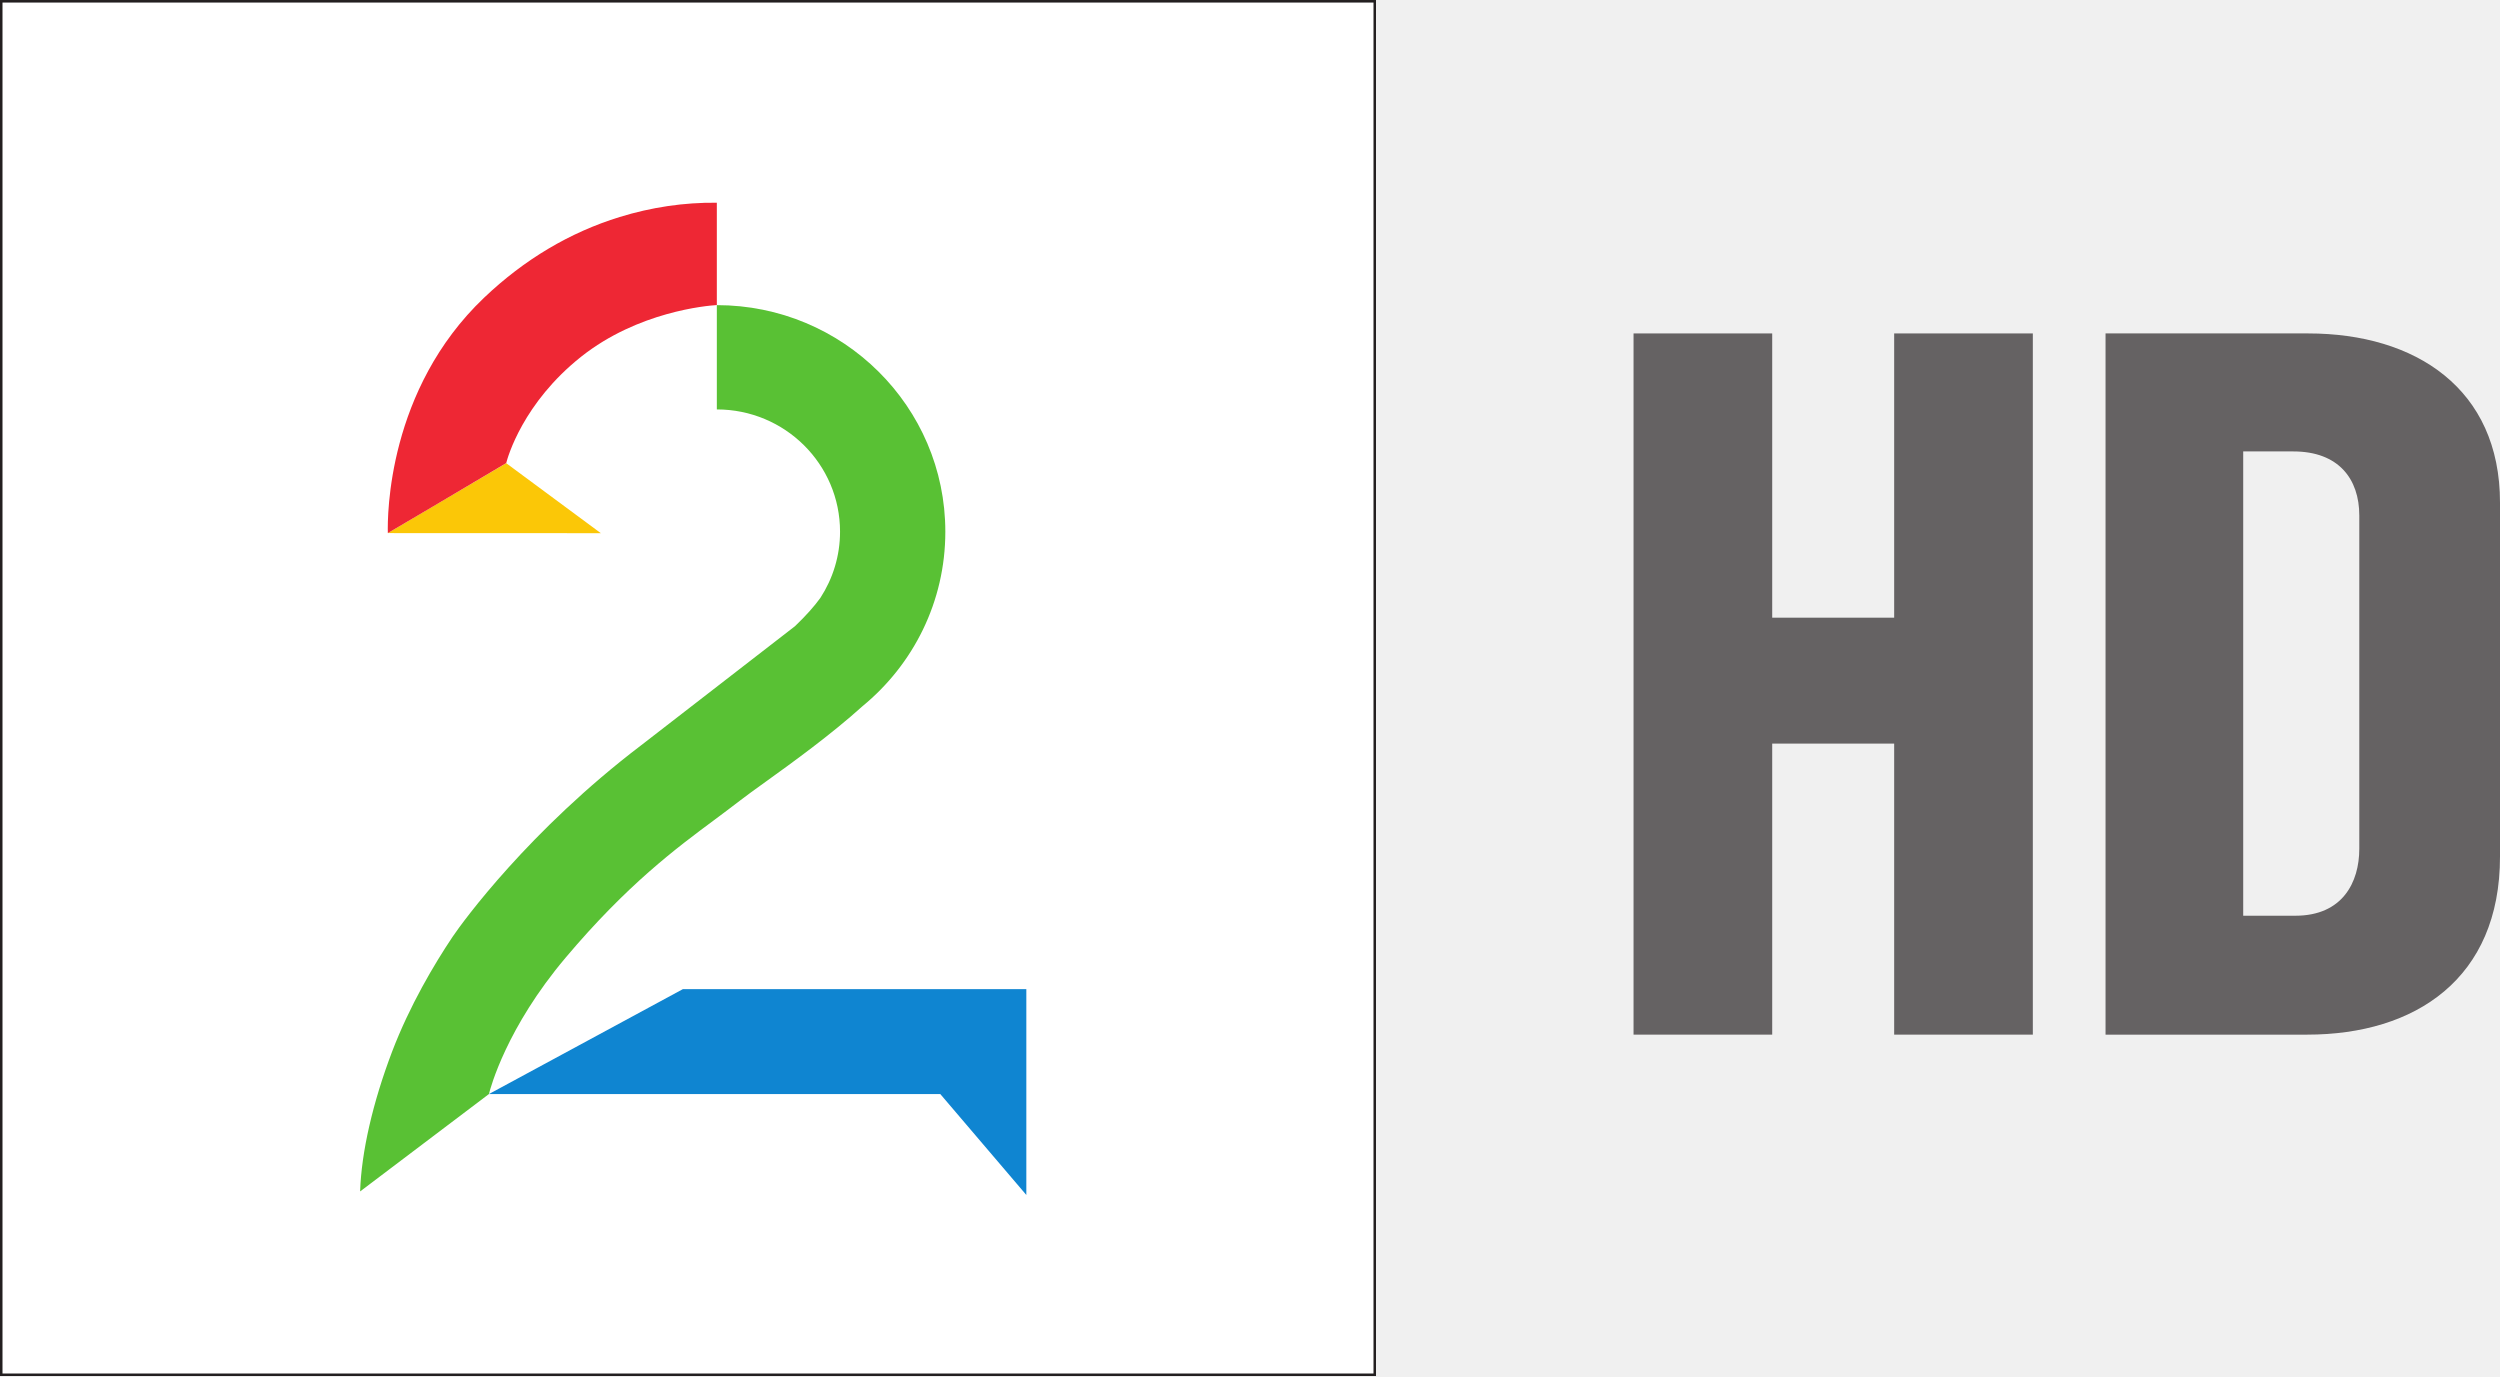
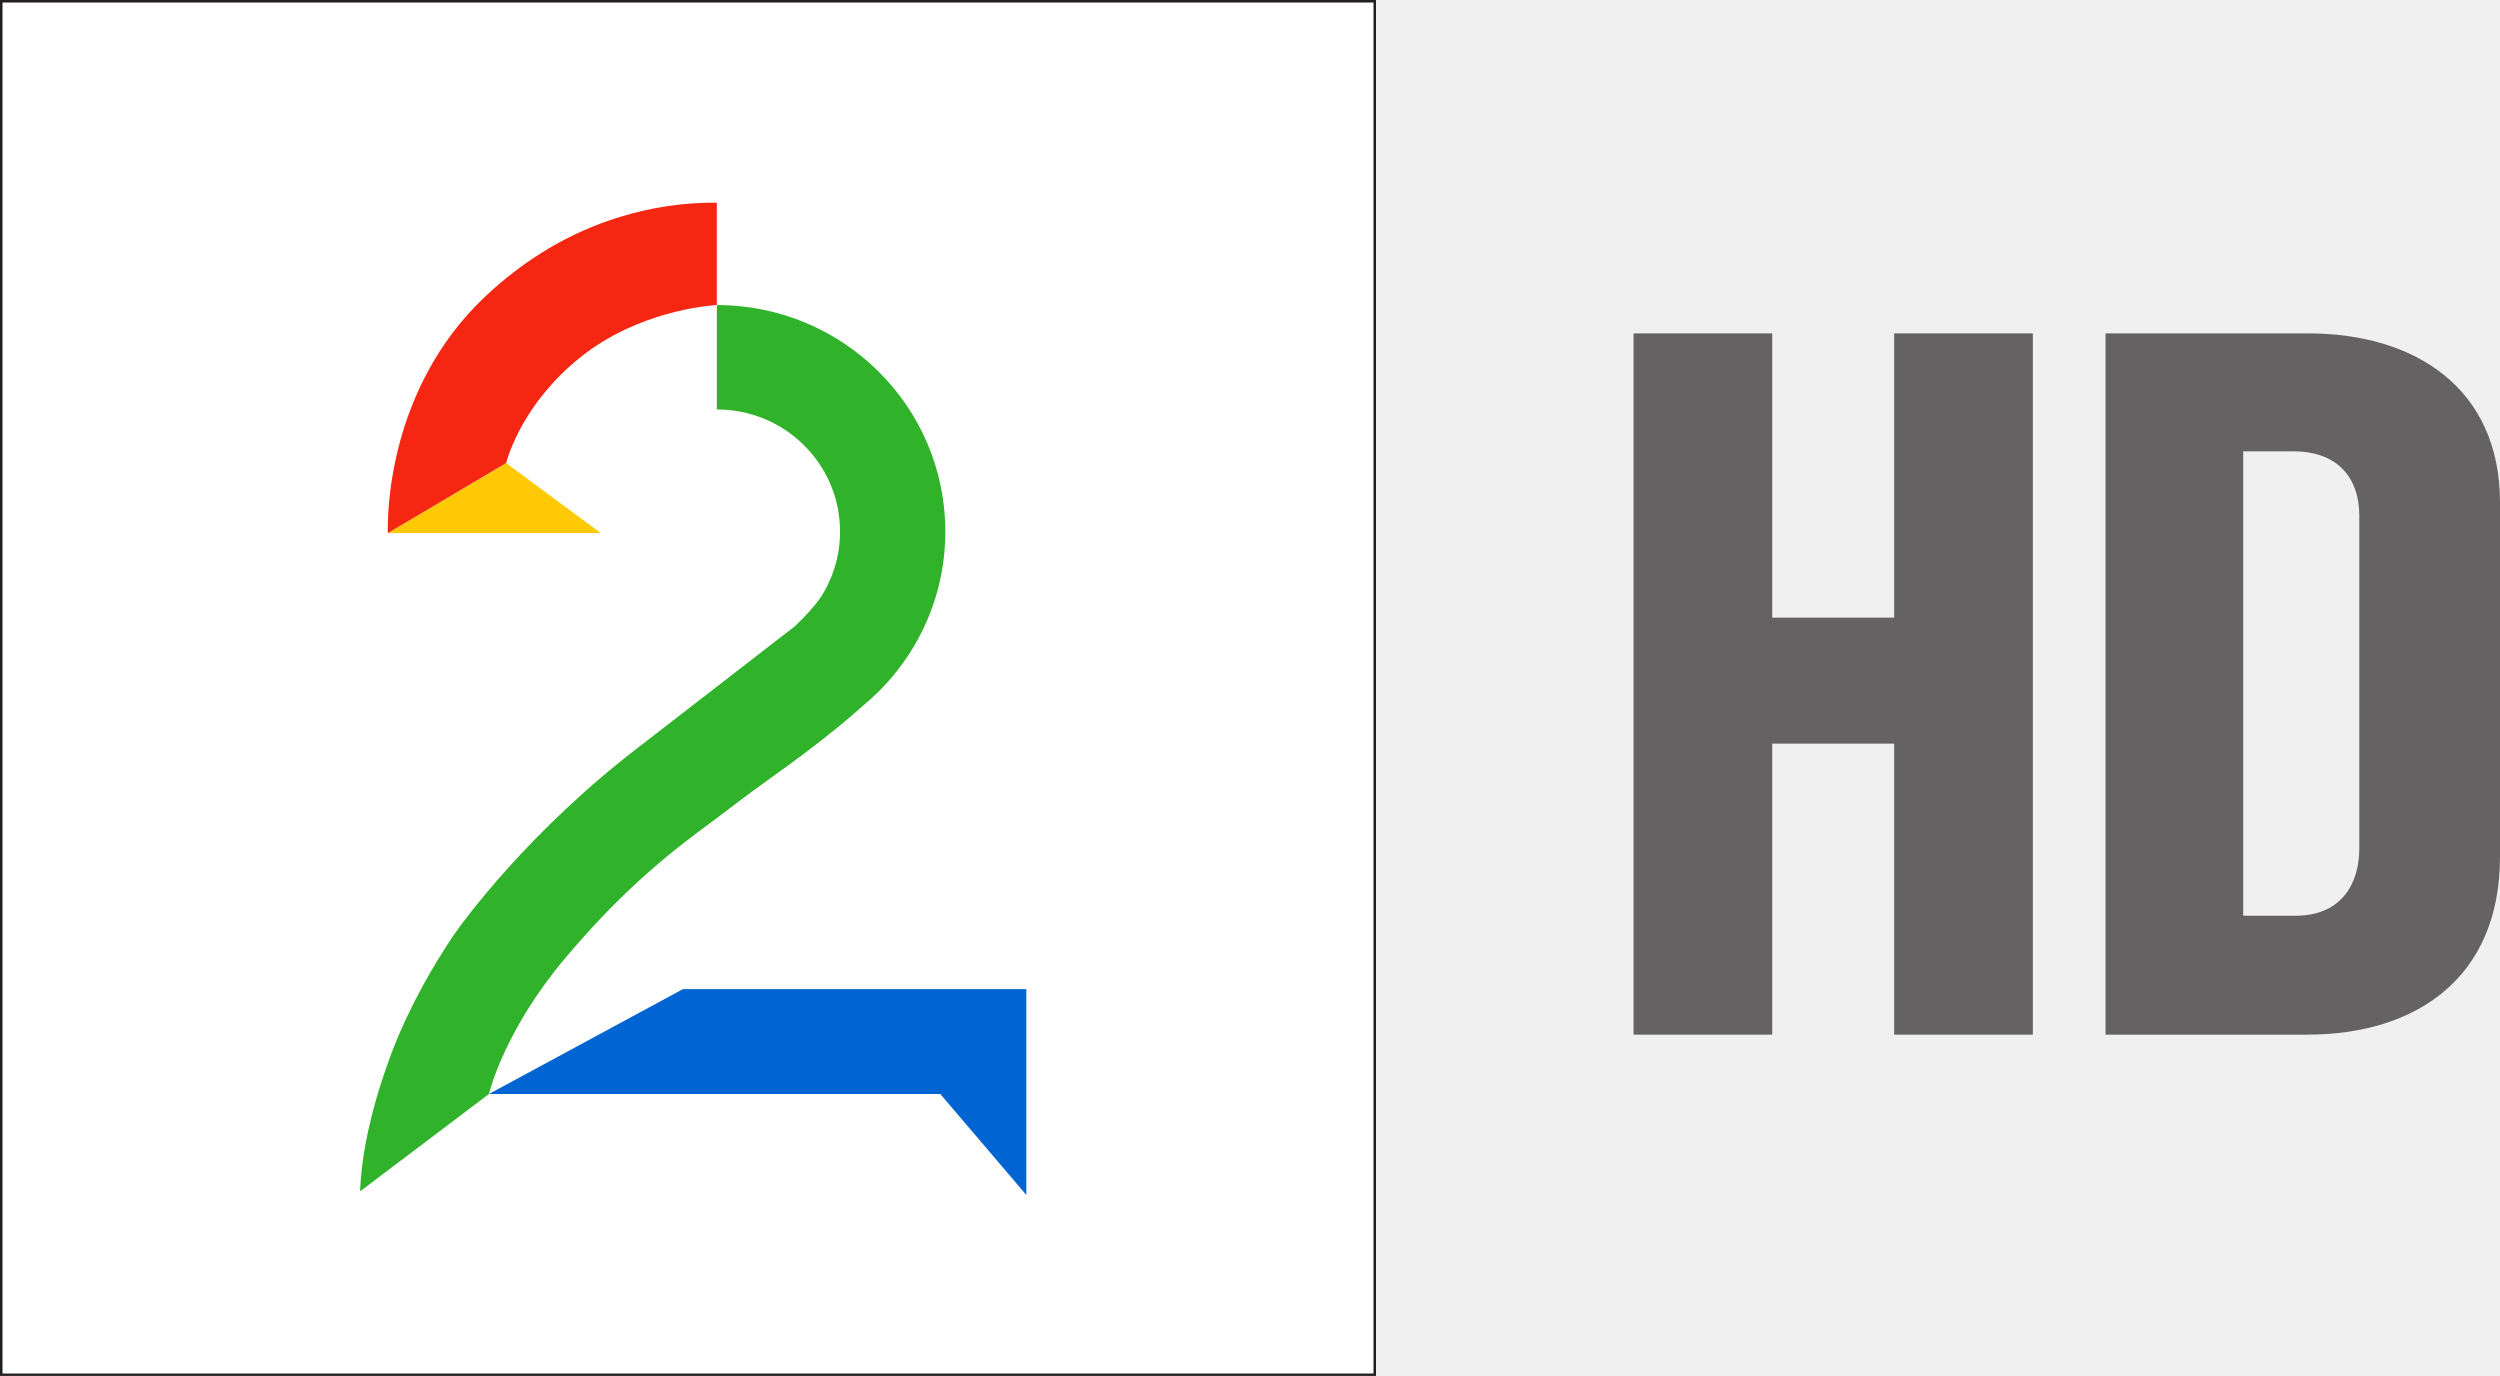
- <svg xmlns="http://www.w3.org/2000/svg" height="93.201mm" width="169.33mm" version="1.1" viewBox="0 0 600 330.24">
-   <g transform="translate(-104.8 -336.04)">
-     <path d="m104.8 666.28h330.24v-330.24h-330.24v330.24z" fill="#fff" />
-     <path d="m104.8 666.28h330.24v-330.24h-330.24v330.24zm0.6-329.63h329.04v329.03h-329.04v-329.03z" fill="#231f20" />
-     <path d="m197.88 463.98 51.12 0.02-22.71-16.8-28.41 16.78z" fill="#fbc707" />
-     <path d="m276.84 384.69c-7.86-0.09-15.7 1.08-23.32 3.43-11.94 3.68-22.88 10.18-32.51 19.34-23.18 22.04-23.24 52.26-23.13 56.52l10.74-6.33 17.67-10.47c0.36-1.44 4.03-14.45 17.98-25.53 13.66-10.83 30.16-12.25 32.57-12.4v-24.56z" fill="#ee2734" />
-     <path d="m351.12 573.43h-82.43l-46.55 25.18h108.33l20.65 24.22v-49.4z" fill="#0f85d1" />
-     <path d="m331.68 463.64c0-30.03-24.56-54.37-54.84-54.37v25.03c16.34 0 29.57 13.14 29.57 29.34 0 5.85-1.74 11.3-4.72 15.89-1.46 2.03-3.44 4.25-6.09 6.79l-36.92 28.58c-26.78 20.36-42.8 42.31-45.26 45.97-4.39 6.55-10.3 16.5-14.52 27.57-4.65 12.24-7.37 24.11-7.67 33.54l30.91-23.37c0.39-1.57 4.25-15.96 18.38-32.7 14.84-17.6 26.54-26.28 35.95-33.26 2.09-1.57 4.09-3.04 5.99-4.52 1.44-1.12 3.62-2.69 6.14-4.5 6.48-4.66 15.7-11.33 23.24-18.14 12.13-9.97 19.84-25.01 19.84-41.85" fill="#59c134" />
-     <path d="m559.4 484.28h-29.27v-68.22h-33.28v168.29h33.28v-69.85h29.27v69.85h33.28v-168.29h-33.28v68.22z" fill="#656263" />
-     <path d="m671.03 539.74c0 8.04-4.01 16.07-15.34 16.07h-12.52v-111.43h12.04c10.86 0 15.82 6.62 15.82 15.36v80zm-12.26-123.68h-48.64v168.29h48.4c25.96 0 46.27-13.44 46.27-42.71v-84.98c0-27.38-20.31-40.6-46.03-40.6" fill="#656263" />
+ <svg xmlns="http://www.w3.org/2000/svg" height="330.24" width="600" version="1.1" viewBox="0 0 158.75 87.376">
+   <g stroke-width=".265" transform="translate(95.25 -640.37)">
+     <path fill="#fff" d="m-95.25 727.74h87.376v-87.37h-87.376z" />
+     <path fill="#231f20" d="m-95.25 727.74h87.376v-87.37h-87.376zm0.159-87.21h87.058v87.06h-87.058z" />
+     <g>
+       <path d="m-70.623 674.22h13.526l-6.009-4.44z" fill="#ffca05" />
+       <path d="m-49.731 653.24c-2.08-0.02-4.154 0.29-6.17 0.91-3.159 0.97-6.054 2.69-8.602 5.11-6.133 5.84-6.149 13.83-6.12 14.96l2.842-1.68 4.675-2.77c0.095-0.38 1.066-3.82 4.757-6.75 3.615-2.87 7.98-3.24 8.618-3.28z" fill="#f52612" />
+       <path d="m-30.078 703.18h-21.809l-12.317 6.66h28.663l5.463 6.41z" fill="#0064d2" />
+       <path d="m-35.221 674.13c0-7.95-6.499-14.39-14.51-14.39v6.63c4.323 0 7.824 3.47 7.824 7.76 0 1.55-0.461 2.99-1.249 4.2-0.386 0.54-0.91 1.13-1.612 1.8l-9.768 7.56c-7.085 5.39-11.324 11.2-11.975 12.16-1.161 1.74-2.725 4.37-3.842 7.3-1.23 3.24-1.95 6.38-2.029 8.87l8.178-6.18c0.103-0.42 1.125-4.22 4.863-8.65 3.927-4.66 7.022-6.96 9.512-8.8 0.553-0.42 1.082-0.81 1.585-1.2 0.381-0.29 0.958-0.71 1.624-1.19 1.715-1.23 4.154-3 6.149-4.8 3.21-2.64 5.25-6.62 5.25-11.07" fill="#30b32b" />
+     </g>
+     <path fill="#656263" d="m25.03 679.59h-7.745v-18.05h-8.805v44.53h8.805v-18.48h7.745v18.48h8.805v-44.53h-8.805z" />
+     <path fill="#656263" d="m54.565 694.26c0 2.13-1.061 4.26-4.059 4.26h-3.312v-29.49h3.185c2.874 0 4.186 1.75 4.186 4.07zm-3.244-32.72h-12.869v44.53h12.806c6.868 0 12.242-3.56 12.242-11.3v-22.49c0-7.24-5.374-10.74-12.179-10.74" />
  </g>
</svg>
